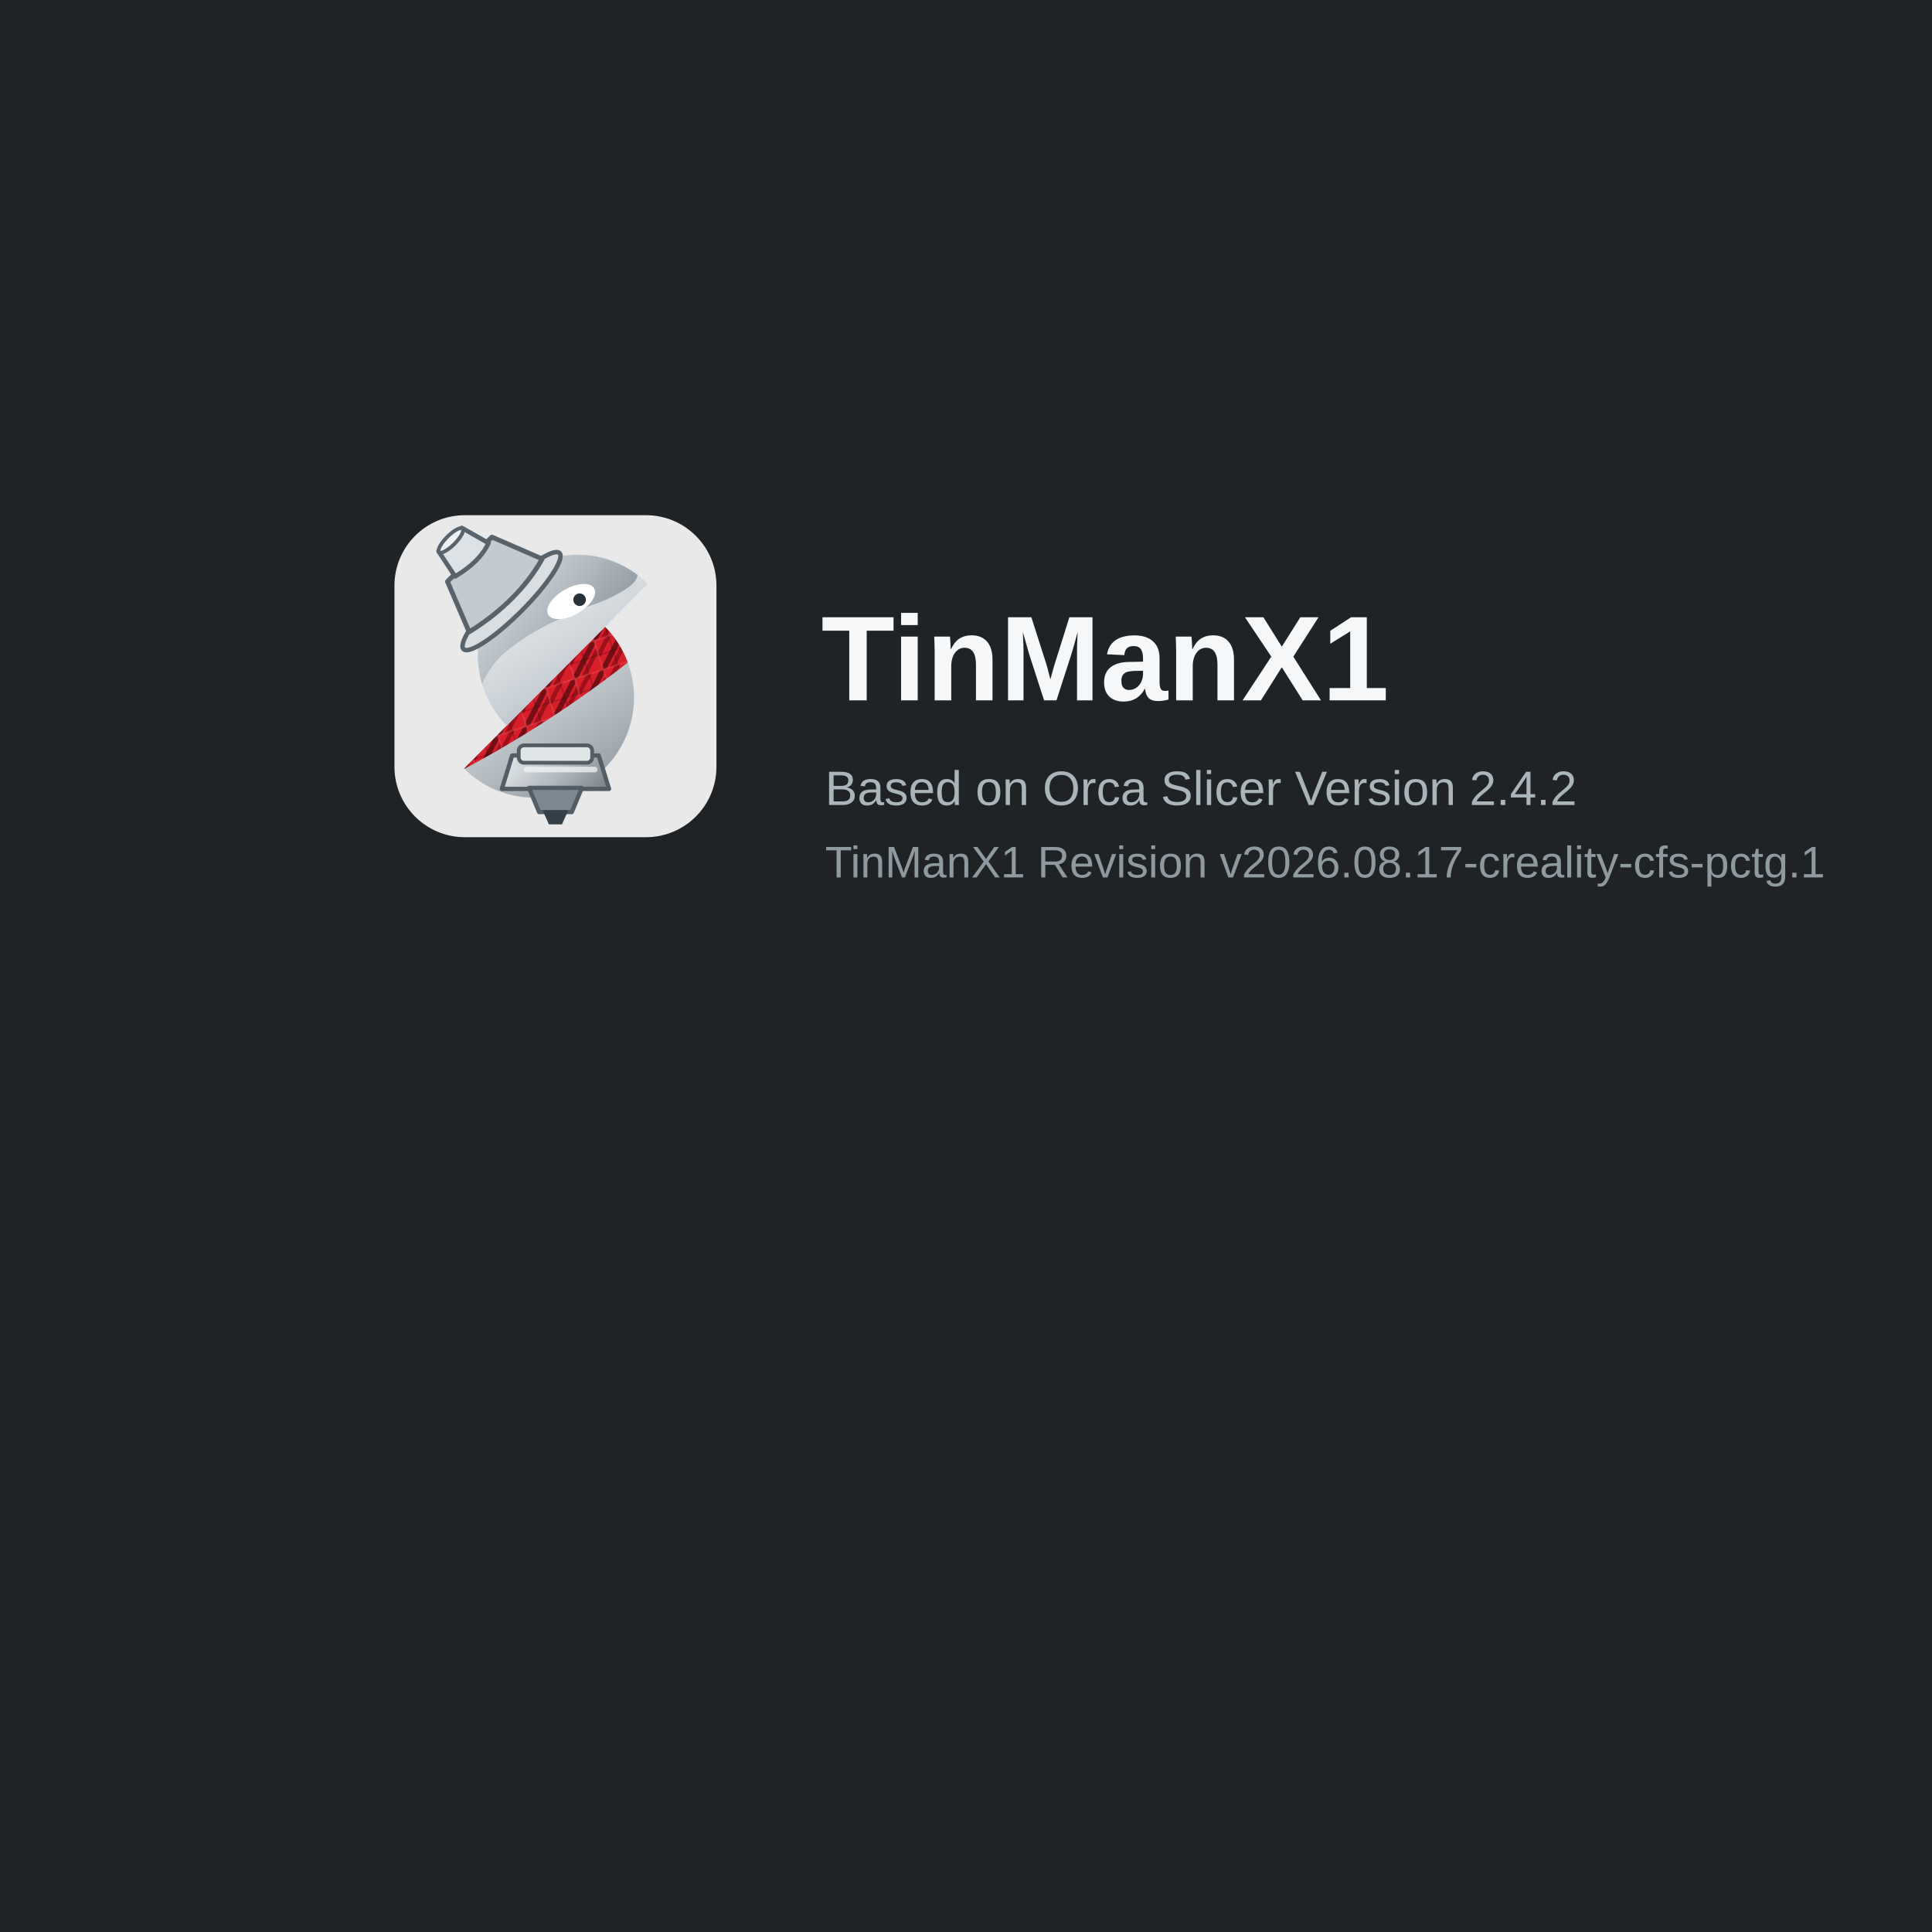
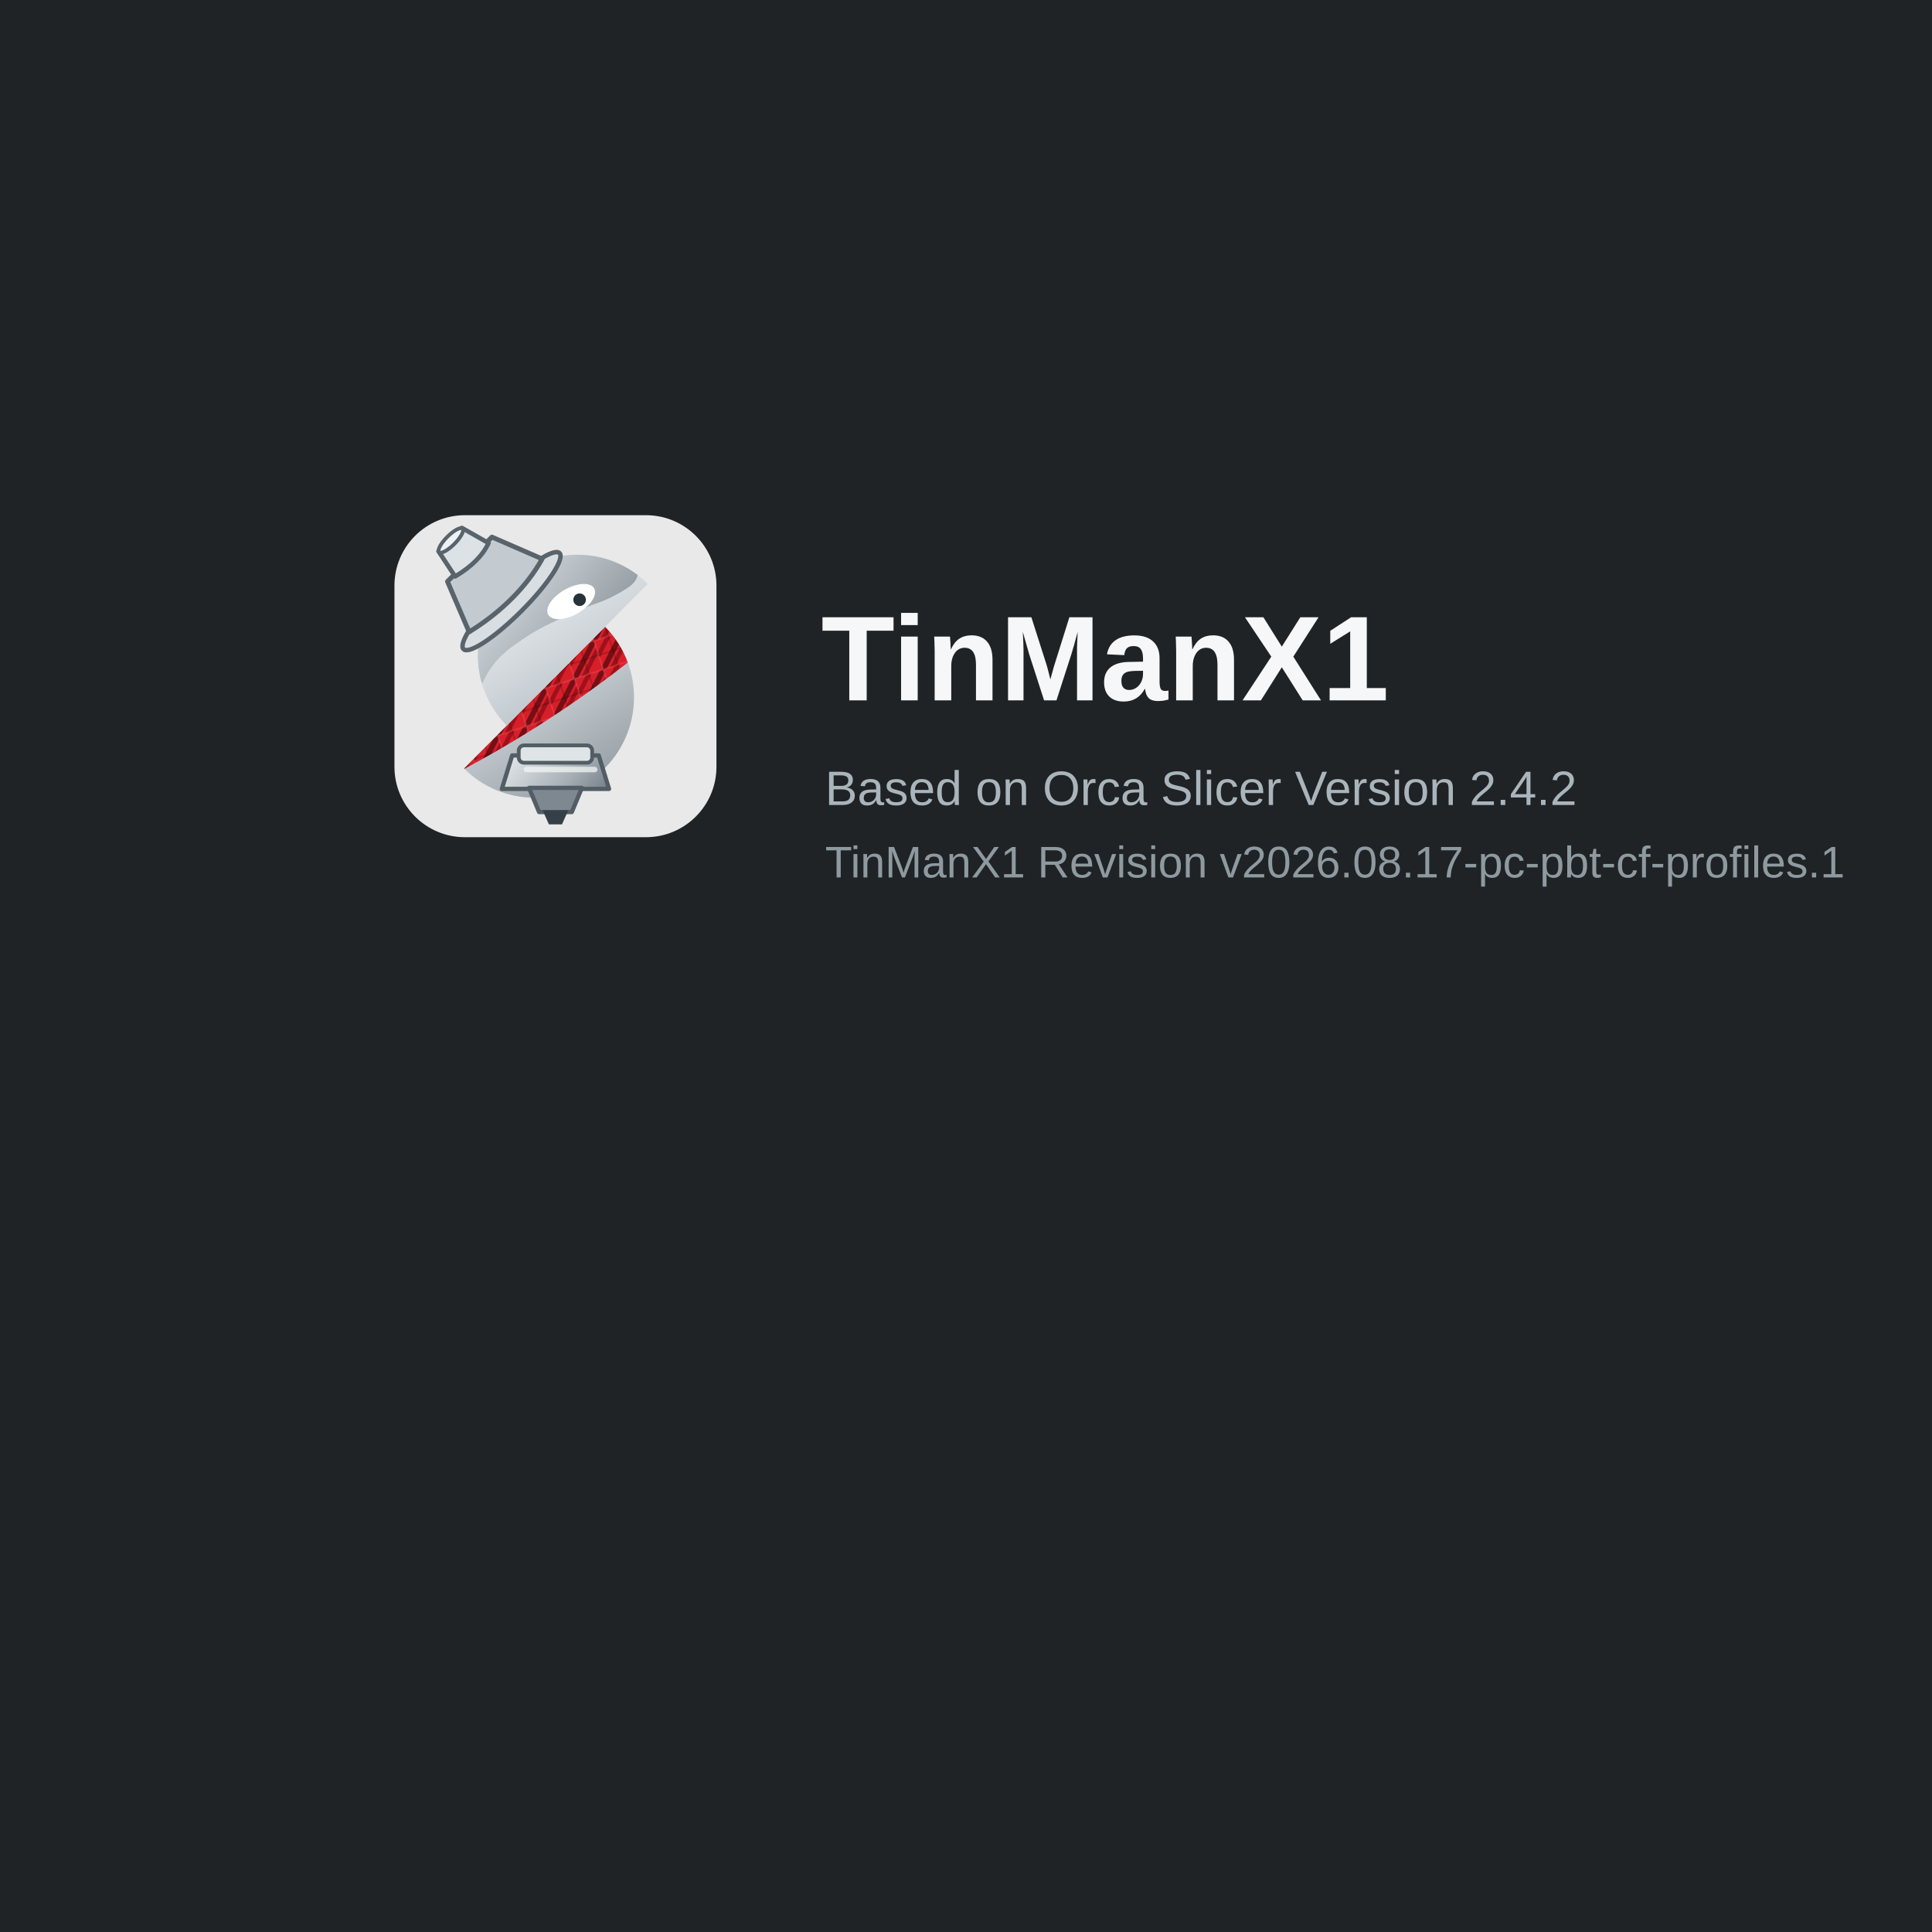
<svg xmlns="http://www.w3.org/2000/svg" width="480" height="480" viewBox="0 0 480 480">
  <defs>
    <linearGradient id="tmxSilver" x1="18" y1="8" x2="47" y2="55" gradientUnits="userSpaceOnUse">
      <stop offset="0" stop-color="#f7f9fa" />
      <stop offset=".52" stop-color="#c7ced3" />
      <stop offset="1" stop-color="#8d969d" />
    </linearGradient>
    <linearGradient id="tmxDarkSilver" x1="19" y1="10" x2="49" y2="35" gradientUnits="userSpaceOnUse">
      <stop offset="0" stop-color="#dce2e6" />
      <stop offset="1" stop-color="#6f7981" />
    </linearGradient>
    <linearGradient id="tmxNozzle" x1="24" y1="43" x2="43" y2="60" gradientUnits="userSpaceOnUse">
      <stop offset="0" stop-color="#eef2f4" />
      <stop offset=".55" stop-color="#a8b0b6" />
      <stop offset="1" stop-color="#59636c" />
    </linearGradient>
    <pattern id="tmxCarbonRed" width="6" height="6" patternUnits="userSpaceOnUse" patternTransform="rotate(-18)">
      <rect width="6" height="6" fill="#D71F2A" />
      <path d="M-2 1 1-2M0 6 6 0M5 8 8 5" fill="none" stroke="#250204" stroke-width="1.05" opacity=".55" />
      <path d="M-2 5 5-2M1 7 7 1" fill="none" stroke="#7c0810" stroke-width=".85" opacity=".62" />
      <path d="M0 0h6v6h-6z" fill="none" stroke="#f06a70" stroke-width=".35" opacity=".28" />
      <path d="M0 3h6M3 0v6" fill="none" stroke="#180102" stroke-width=".28" opacity=".22" />
    </pattern>
  </defs>
  <rect width="480" height="480" fill="#1f2326" />
  <g transform="translate(98 128)">
    <g transform="scale(1.25)">
      <rect width="64" height="64" rx="14" fill="#e9e9e9" />
      <path d="M13.84,50.354a19.7,19.7,0,0,0,13.883,5.79A19.944,19.944,0,0,0,41.858,22.182Z" fill="url(#tmxSilver)" />
      <path d="M41.858,22.181,13.84,50.354l.061.059A220.548,220.548,0,0,0,46.378,29.277a19.964,19.964,0,0,0-4.52-7.1" fill="url(#tmxCarbonRed)" />
      <path d="M36.381,7.856A19.943,19.943,0,0,0,22.327,41.818L50.345,13.646a19.693,19.693,0,0,0-13.964-5.79" fill="url(#tmxSilver)" />
      <path d="M36.381,7.856A19.636,19.636,0,0,0,26.04,10.782a22.742,22.742,0,0,0-5.91-.745,23.084,23.084,0,0,0-9.477,2.124.632.632,0,0,0,.129,1.191,13.52,13.52,0,0,1,8.069,5.137A20.06,20.06,0,0,0,17.41,33.534a19.873,19.873,0,0,1,2-3.488c1.819-2.5,3.743-3.8,6.585-5.723,2.093-1.416,5-3.077,13.359-6.512a28.421,28.421,0,0,0,6.12-2.821c1.4-.831,2.461-1.615,2.8-2.842.024-.086.045-.172.065-.256A19.655,19.655,0,0,0,36.381,7.856" fill="url(#tmxDarkSilver)" />
      <path d="M39.69,14.551c.727,1.285-.728,3.495-3.249,4.937s-5.154,1.569-5.88.284.727-3.495,3.248-4.937,5.154-1.569,5.881-.284" fill="#fff" />
      <circle cx="36.8" cy="16.8" r="1.25" fill="#28323a" />
      <g transform="translate(-17 1) rotate(-45 34.2 12.5) scale(1.05)">
        <ellipse cx="34.25" cy="18.4" rx="12.85" ry="2.65" fill="#d9dee2" stroke="#59636c" stroke-width=".85" />
        <path d="M28.3,7.2h11.9l3.8,9.65c-5.75,1.65-12.65,1.65-19.55,0Z" fill="#c3cbd0" stroke="#59636c" stroke-width=".9" stroke-linejoin="round" />
        <path d="M31.15,1.95h6.25l1.55,5.6c-2.45.9-5.4.9-8.95,0Z" fill="#dce2e6" stroke="#59636c" stroke-width=".85" stroke-linejoin="round" />
        <ellipse cx="34.25" cy="2.15" rx="3.15" ry=".95" fill="#eef2f4" stroke="#59636c" stroke-width=".7" />
      </g>
      <path d="M23.4,47.75h17.2l2.05,6.65H21.35Z" fill="url(#tmxNozzle)" stroke="#525d65" stroke-width=".85" stroke-linejoin="round" />
      <path d="M26.75,54.2h10.5l-2,4.8h-6.5Z" fill="#7e8890" stroke="#525d65" stroke-width=".85" stroke-linejoin="round" />
      <path d="M29.45,58.65h5.1l-1.25,2.8h-2.6Z" fill="#353f47" />
      <rect x="24.7" y="45.75" width="14.6" height="3.45" rx="1.05" fill="#dfe4e7" stroke="#525d65" stroke-width=".75" />
      <path d="M26.25,50.55h13.55" fill="none" stroke="#f4f6f7" stroke-width="1.1" stroke-linecap="round" opacity=".72" />
    </g>
    <text x="106" y="46" font-family="Arial, Helvetica, sans-serif" font-size="30" font-weight="700" fill="#f5f7f8">TinManX1</text>
    <text x="107" y="72" font-family="Arial, Helvetica, sans-serif" font-size="12" fill="#aab5bb">Based on Orca Slicer Version 2.4.2</text>
-     <text x="107" y="90" font-family="Arial, Helvetica, sans-serif" font-size="11" fill="#8e9aa0">TinManX1 Revision v2026.08.17-creality-cfs-pctg.1</text>
+     <text x="107" y="90" font-family="Arial, Helvetica, sans-serif" font-size="11" fill="#8e9aa0">TinManX1 Revision v2026.08.17-pc-pbt-cf-profiles.1</text>
  </g>
</svg>
